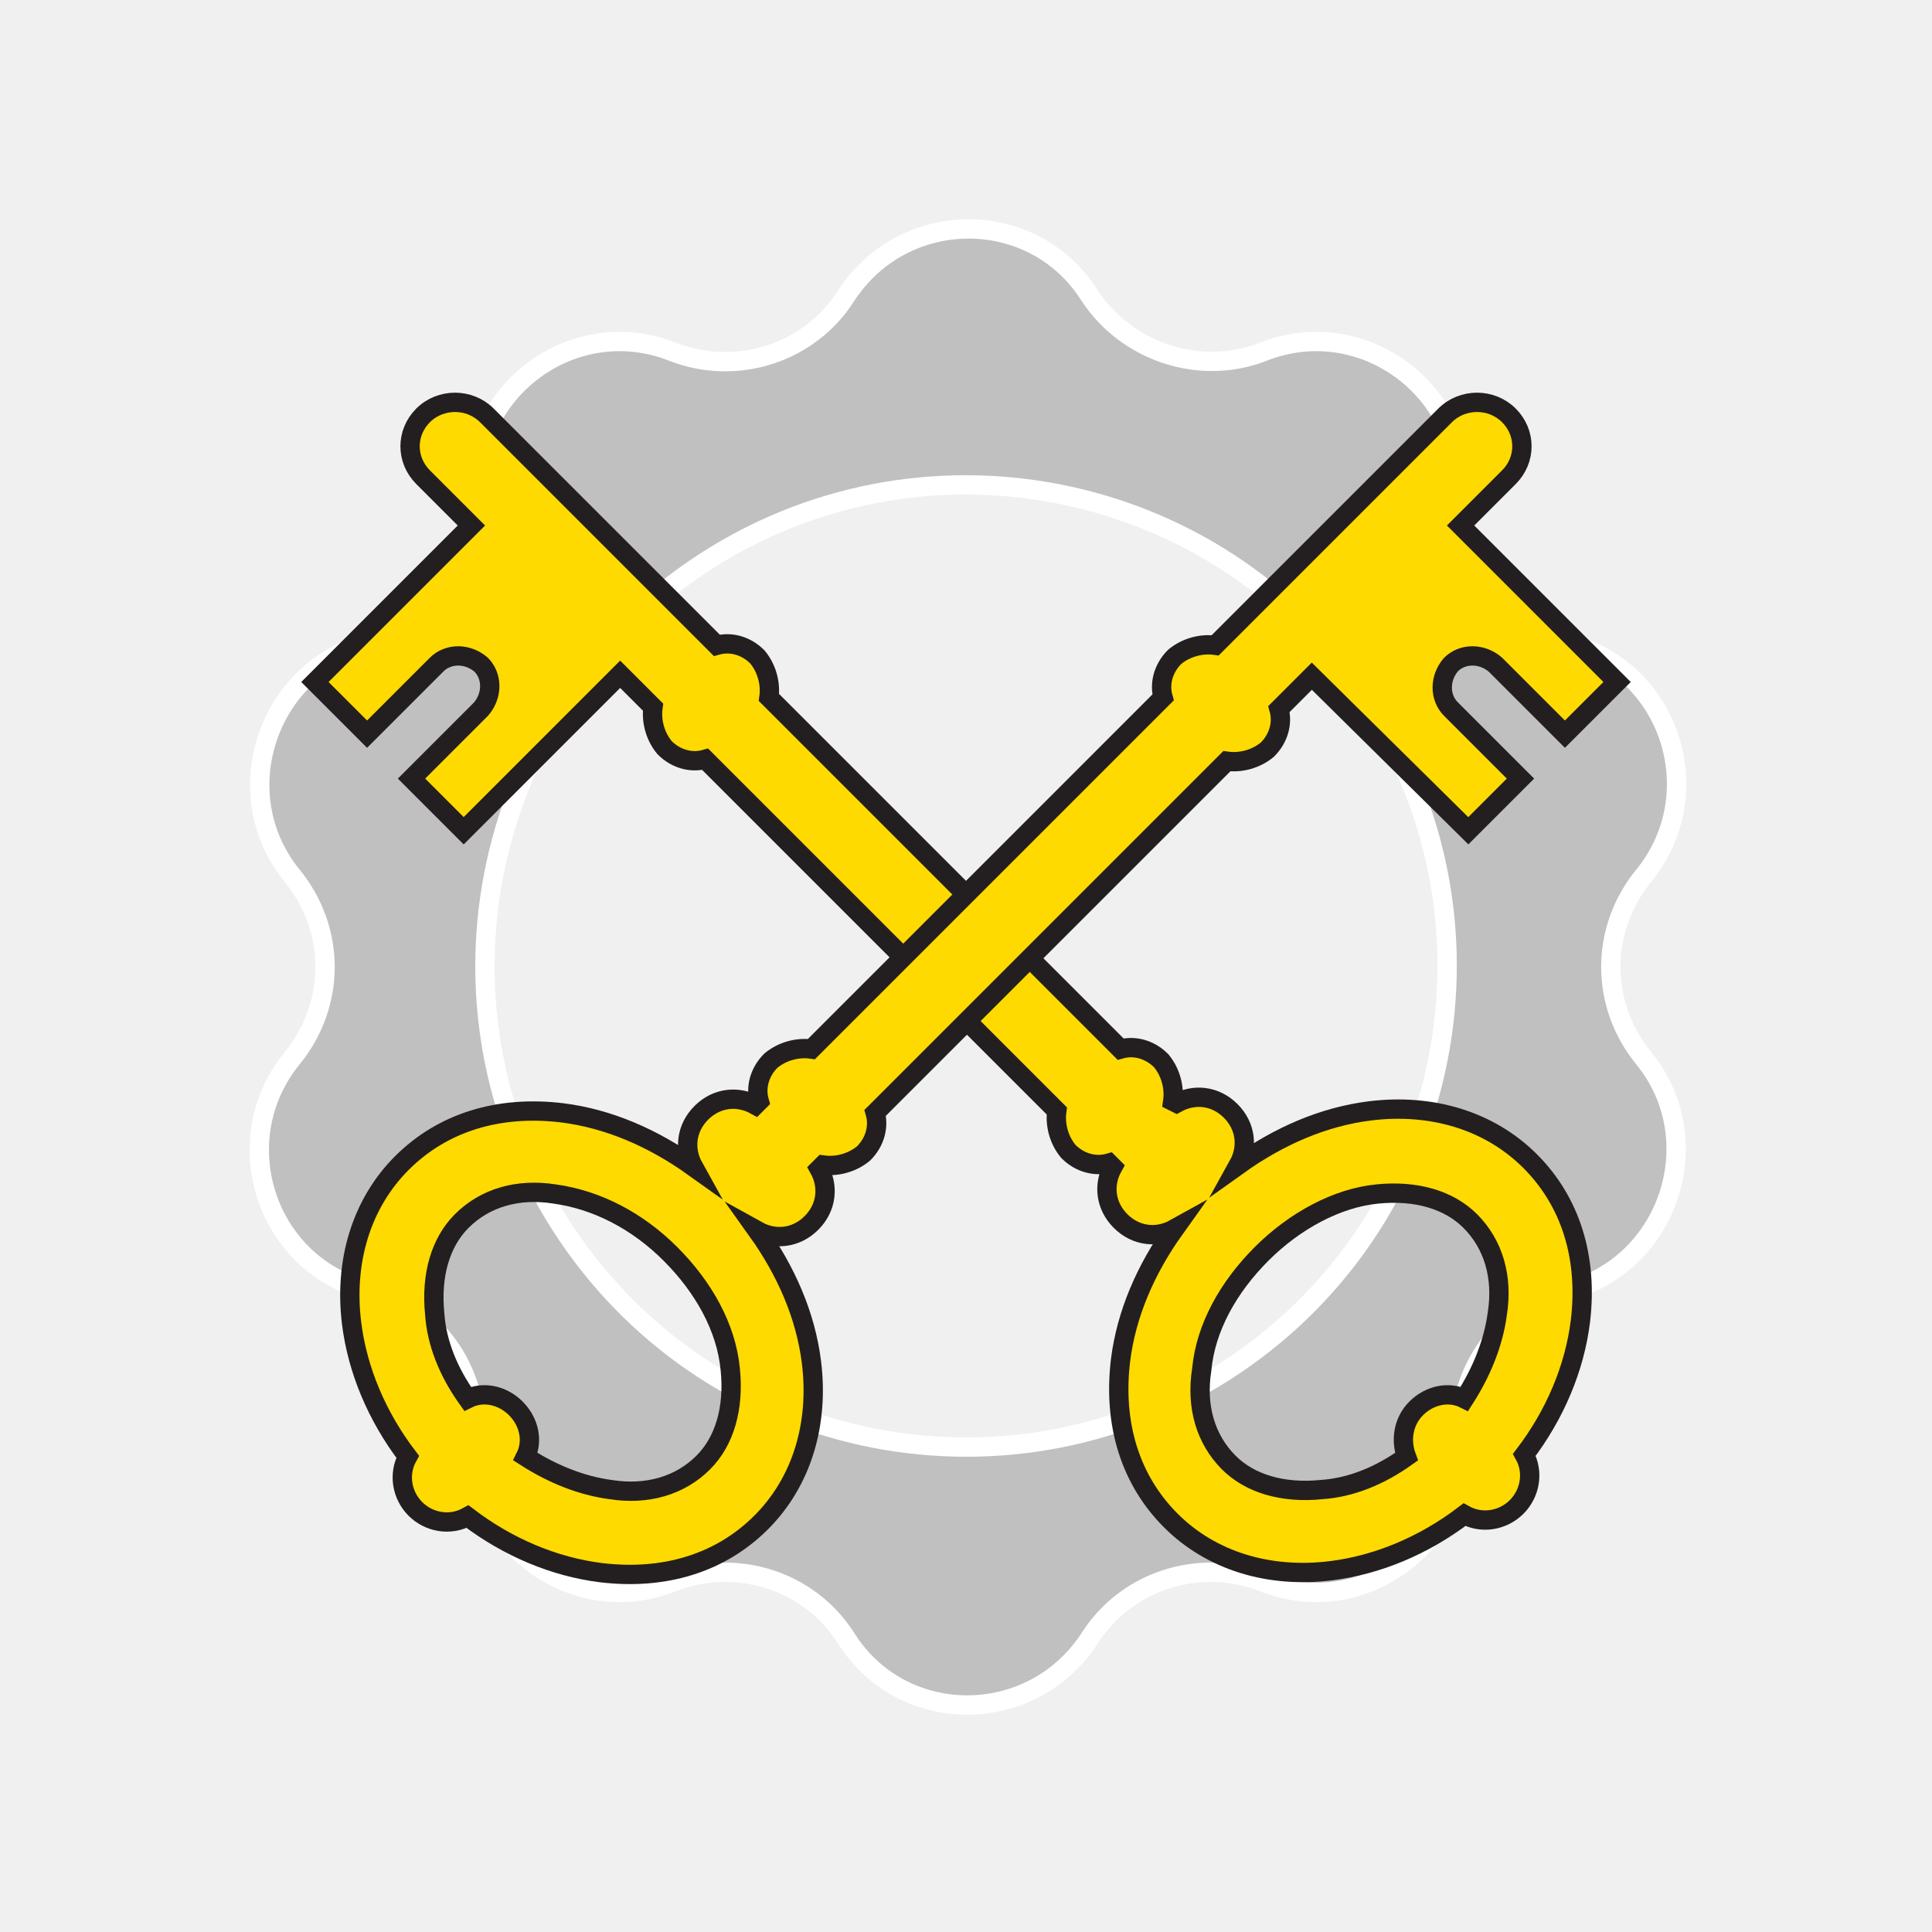
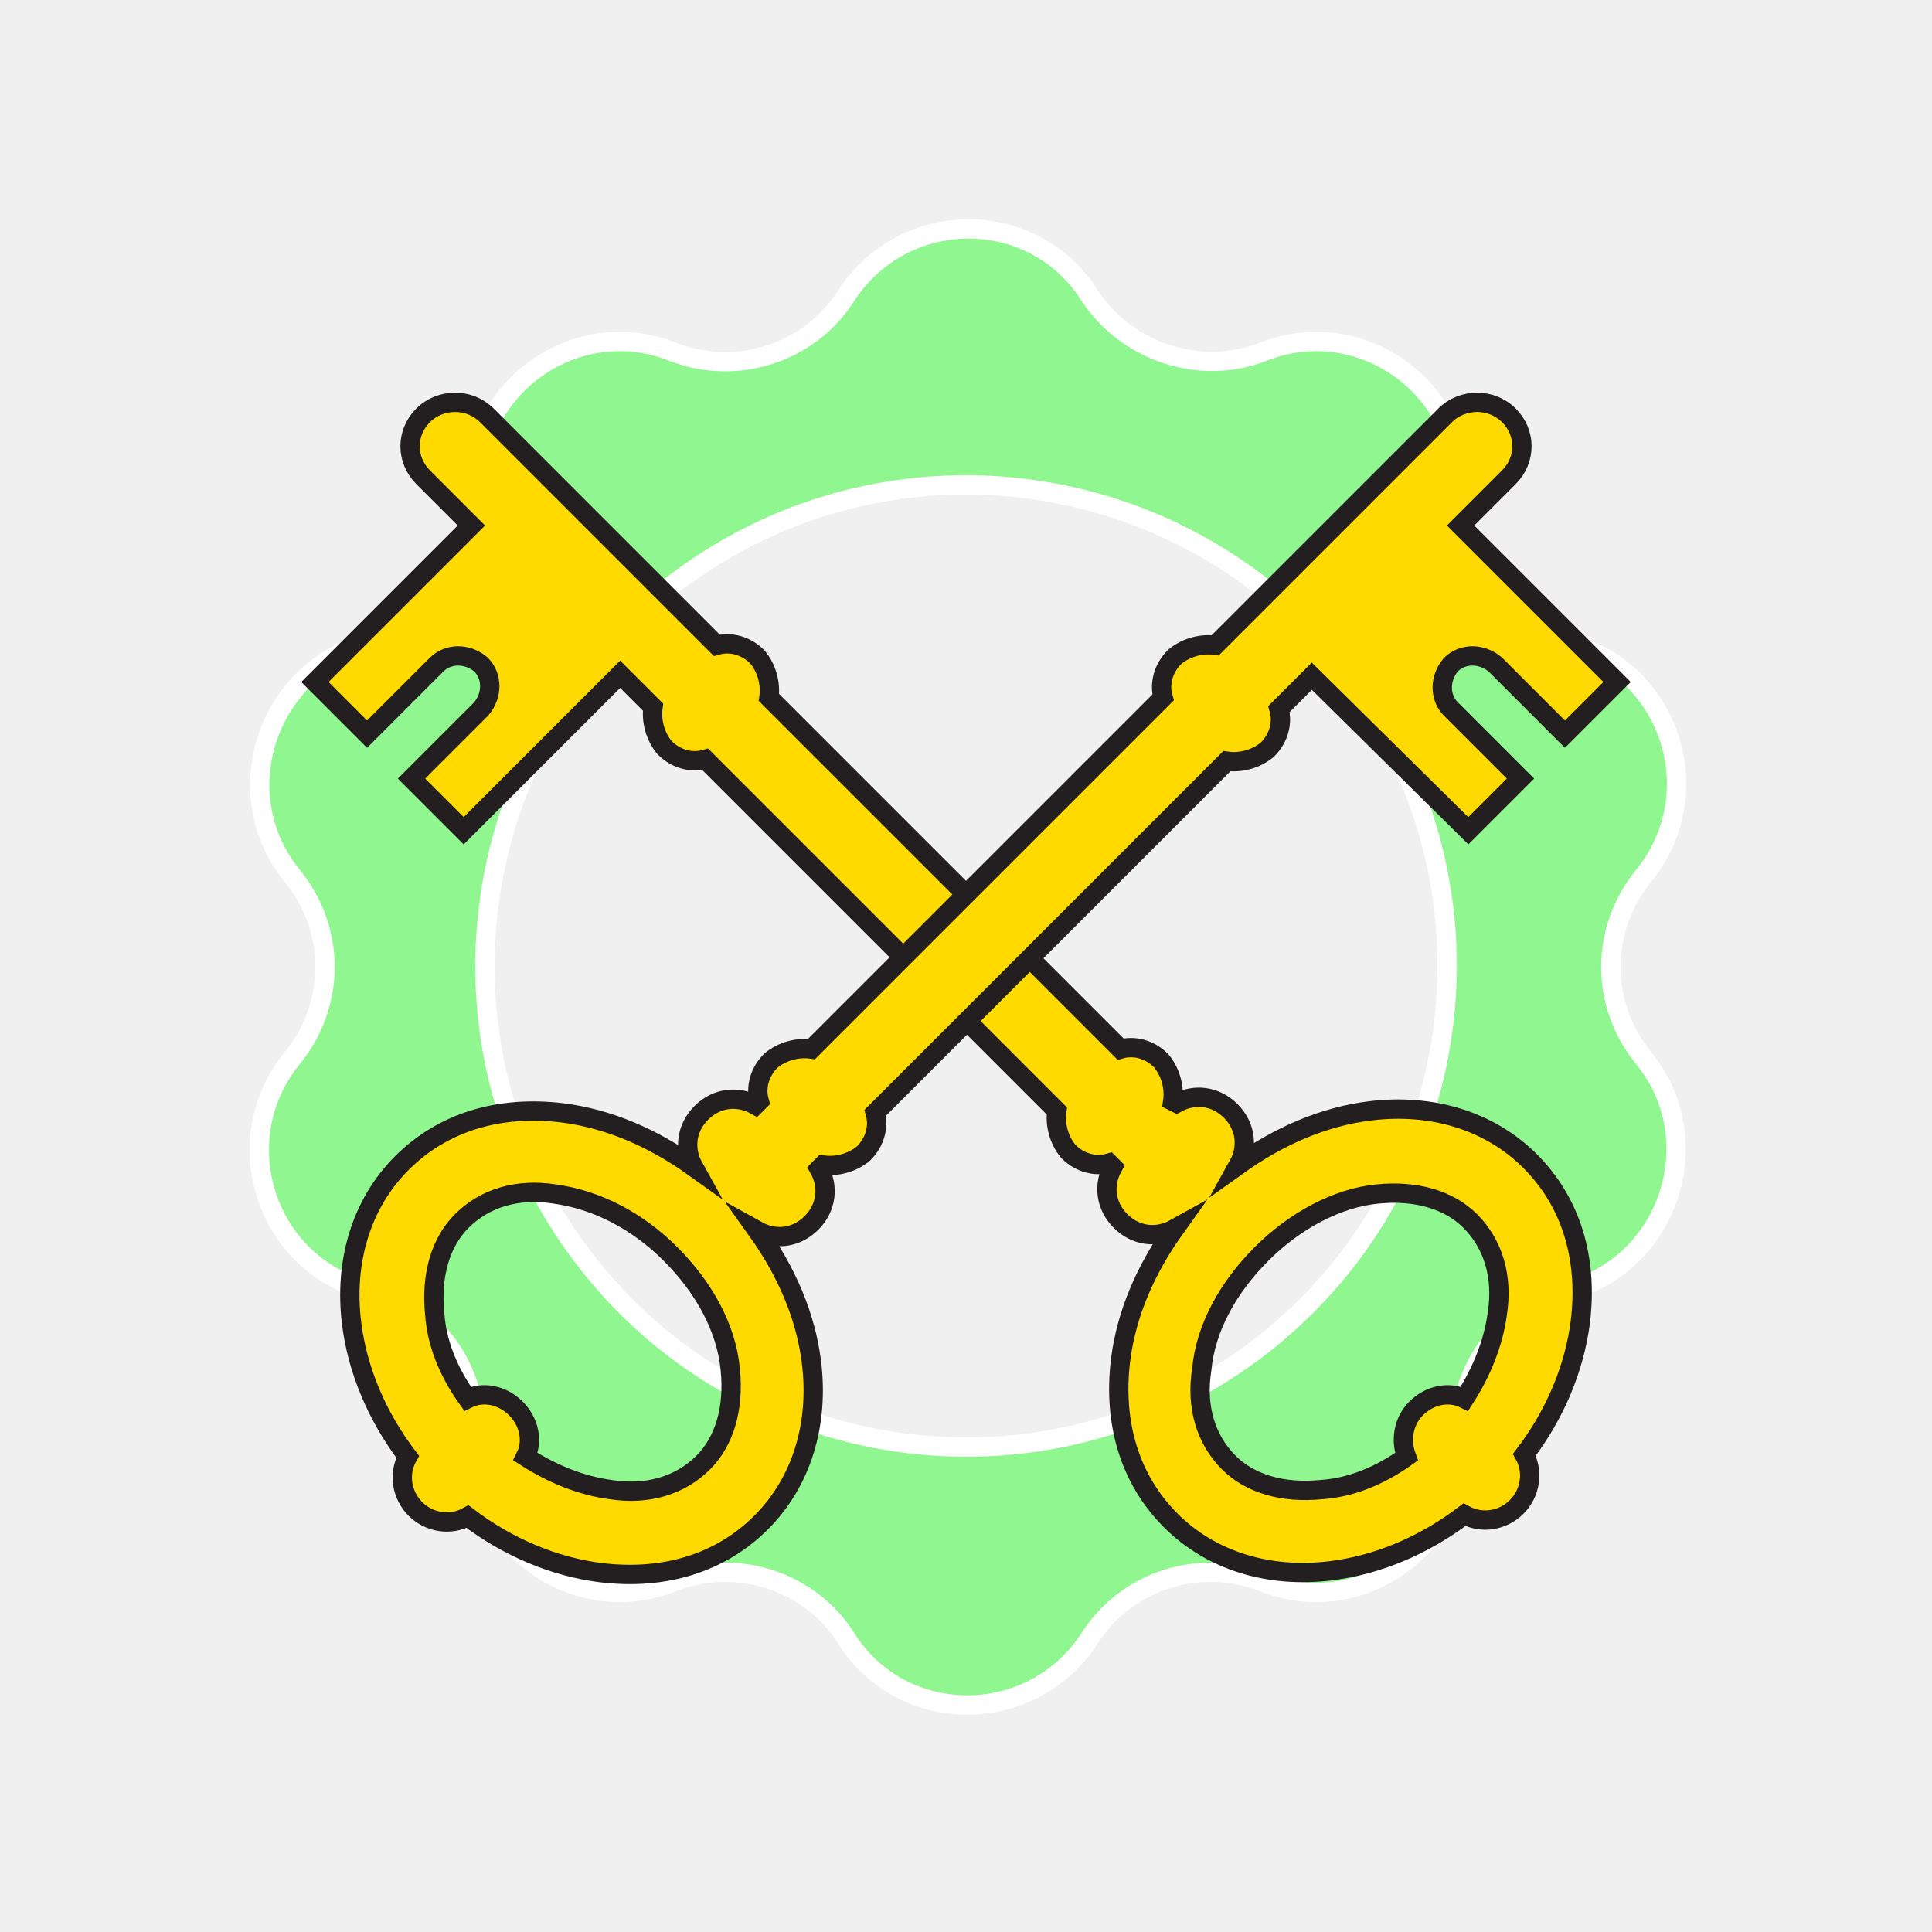
<svg xmlns="http://www.w3.org/2000/svg" width="100" height="100" viewBox="0 0 100 100">
-   <style>.st0{opacity:0.2;fill:#010101;} .st1{fill:none;stroke:#FFFFFF;stroke-miterlimit:10;} .st2{fill:#FEDA00;stroke:#231F20;stroke-miterlimit:10;}</style>
+   <style>.st0{opacity:0.4;fill:#00FF00;} .st1{fill:none;stroke:#FFFFFF;stroke-miterlimit:10;} .st2{fill:#FEDA00;stroke:#231F20;stroke-miterlimit:10;}</style>
  <path class="st0" d="M75.3 74.7c-.2-3.6 2.2-6.7 5.6-7.6 5.3-1.4 7.4-7.7 4-12-2.2-2.8-2.2-6.7.1-9.5 3.5-4.2 1.5-10.6-3.8-12-3.4-.9-5.7-4.2-5.5-7.7.3-5.4-5-9.4-10.1-7.5-3.3 1.2-7.1 0-9-3-2.9-4.6-9.6-4.7-12.6-.1-2 3-5.7 4.2-9 2.8-5.1-2-10.5 1.9-10.3 7.3.2 3.6-2.2 6.7-5.6 7.6-5.3 1.4-7.4 7.7-4 12 2.2 2.8 2.2 6.7-.1 9.5-3.5 4.2-1.5 10.6 3.8 12 3.4.9 5.7 4.2 5.5 7.7-.3 5.4 5 9.4 10.1 7.5 3.3-1.2 7.1 0 9 3 2.9 4.6 9.6 4.7 12.6.1 2-3 5.7-4.2 9-2.8 5.1 2 10.6-1.9 10.3-7.3zM29.7 64.5c-8-11.2-5.4-26.8 5.8-34.8 11.2-8 26.8-5.4 34.8 5.8 8 11.2 5.4 26.8-5.8 34.8-11.3 8-26.8 5.4-34.8-5.8z" />
  <path class="st1" d="M65.4 18.2c5.1-2 10.5 2 10.2 7.4-.2 3.6 2.1 6.8 5.6 7.7 5.3 1.4 7.3 7.8 3.9 12-2.3 2.8-2.3 6.7 0 9.5 3.4 4.2 1.3 10.6-3.9 12-3.4.9-5.8 4.1-5.6 7.7.3 5.4-5.1 9.4-10.2 7.4-3.3-1.3-7.1-.1-9 2.9-3 4.6-9.7 4.6-12.6 0-1.9-3-5.7-4.2-9-2.9-5.1 2-10.5-2-10.2-7.4.2-3.6-2.1-6.8-5.6-7.7-5.3-1.4-7.3-7.8-3.9-12 2.3-2.8 2.3-6.7 0-9.5-3.4-4.2-1.3-10.6 3.9-12 3.4-.9 5.8-4.1 5.6-7.7-.3-5.4 5.1-9.4 10.2-7.4 3.3 1.3 7.1.1 9-2.9 3-4.6 9.7-4.6 12.6 0 1.9 2.9 5.7 4.2 9 2.9z" />
  <ellipse transform="rotate(-35.462 50 49.996)" class="st1" cx="50" cy="50" rx="24.9" ry="24.9" />
  <path class="st2" d="M21.9 21.5c-.9.9-.9 2.3 0 3.2l2.5 2.5-8.1 8.1L19 38l3.6-3.6c.6-.6 1.6-.6 2.3 0 .6.6.6 1.6 0 2.3l-3.6 3.6L24 43l8.1-8.1 1.7 1.7c-.1.7.1 1.5.6 2.1.6.6 1.4.8 2.1.6l18.2 18.2c-.1.7.1 1.5.6 2.1.6.6 1.4.8 2.1.6l.2.2c-.5.9-.4 2 .4 2.8.8.8 1.9.9 2.8.4-1.5 2.1-2.5 4.4-2.8 6.8-.4 3.3.5 6.2 2.6 8.3s5.1 3 8.3 2.6c2.4-.3 4.8-1.3 6.9-2.9.9.5 2 .3 2.7-.4.7-.7.9-1.8.4-2.7 1.6-2.1 2.6-4.5 2.9-6.9.4-3.3-.5-6.2-2.6-8.3-2.1-2.1-5.1-3-8.3-2.6-2.4.3-4.7 1.3-6.8 2.8.5-.9.4-2-.4-2.8-.8-.8-1.9-.9-2.8-.4l-.2-.1c.1-.7-.1-1.5-.6-2.1-.6-.6-1.4-.8-2.1-.6L39.8 36.1c.1-.7-.1-1.5-.6-2.1-.6-.6-1.4-.8-2.1-.6L25.2 21.5c-.9-.9-2.4-.9-3.3 0zm43.4 43.4c1.7-1.7 3.9-2.9 6-3.1 2-.2 3.7.3 4.8 1.4 1.2 1.2 1.7 2.9 1.4 4.8-.2 1.5-.8 3-1.7 4.4-.8-.4-1.8-.2-2.5.5s-.8 1.7-.5 2.5c-1.4 1-2.9 1.6-4.4 1.7-2 .2-3.7-.3-4.8-1.4-1.2-1.2-1.7-2.9-1.4-4.8.2-2.2 1.4-4.3 3.1-6z" />
  <path class="st2" d="M74.8 21.5L62.9 33.4c-.7-.1-1.5.1-2.1.6-.6.6-.8 1.4-.6 2.1L42 54.3c-.7-.1-1.5.1-2.1.6-.6.6-.8 1.4-.6 2.1l-.2.2c-.9-.5-2-.4-2.8.4-.8.8-.9 1.9-.4 2.8-2.1-1.5-4.4-2.5-6.8-2.8-3.3-.4-6.2.5-8.3 2.6-2.1 2.1-3 5.1-2.6 8.3.3 2.4 1.3 4.8 2.9 6.9-.5.9-.3 2 .4 2.7.7.7 1.8.9 2.7.4 2.1 1.6 4.5 2.6 6.9 2.9 3.3.4 6.2-.5 8.3-2.6s3-5.1 2.6-8.3c-.3-2.4-1.3-4.7-2.8-6.8.9.5 2 .4 2.8-.4.8-.8.9-1.9.4-2.8l.2-.2c.7.1 1.5-.1 2.1-.6.6-.6.8-1.4.6-2.1l18.2-18.2c.7.1 1.5-.1 2.1-.6.6-.6.8-1.4.6-2.1l1.7-1.7 8.1 8 2.7-2.7-3.6-3.6c-.6-.6-.6-1.6 0-2.3.6-.6 1.6-.6 2.3 0L81 38l2.7-2.7-8.1-8.1 2.5-2.5c.9-.9.9-2.3 0-3.2-.9-.9-2.4-.9-3.3 0zm-37 49.4c.2 2-.3 3.7-1.4 4.8-1.2 1.2-2.9 1.7-4.8 1.4-1.5-.2-3-.8-4.4-1.7.4-.8.2-1.8-.5-2.5s-1.7-.9-2.5-.5c-1-1.4-1.6-2.9-1.7-4.4-.2-2 .3-3.7 1.4-4.8 1.2-1.2 2.9-1.7 4.8-1.4 2.2.3 4.3 1.4 6 3.1 1.7 1.7 2.9 3.8 3.1 6z" />
</svg>
